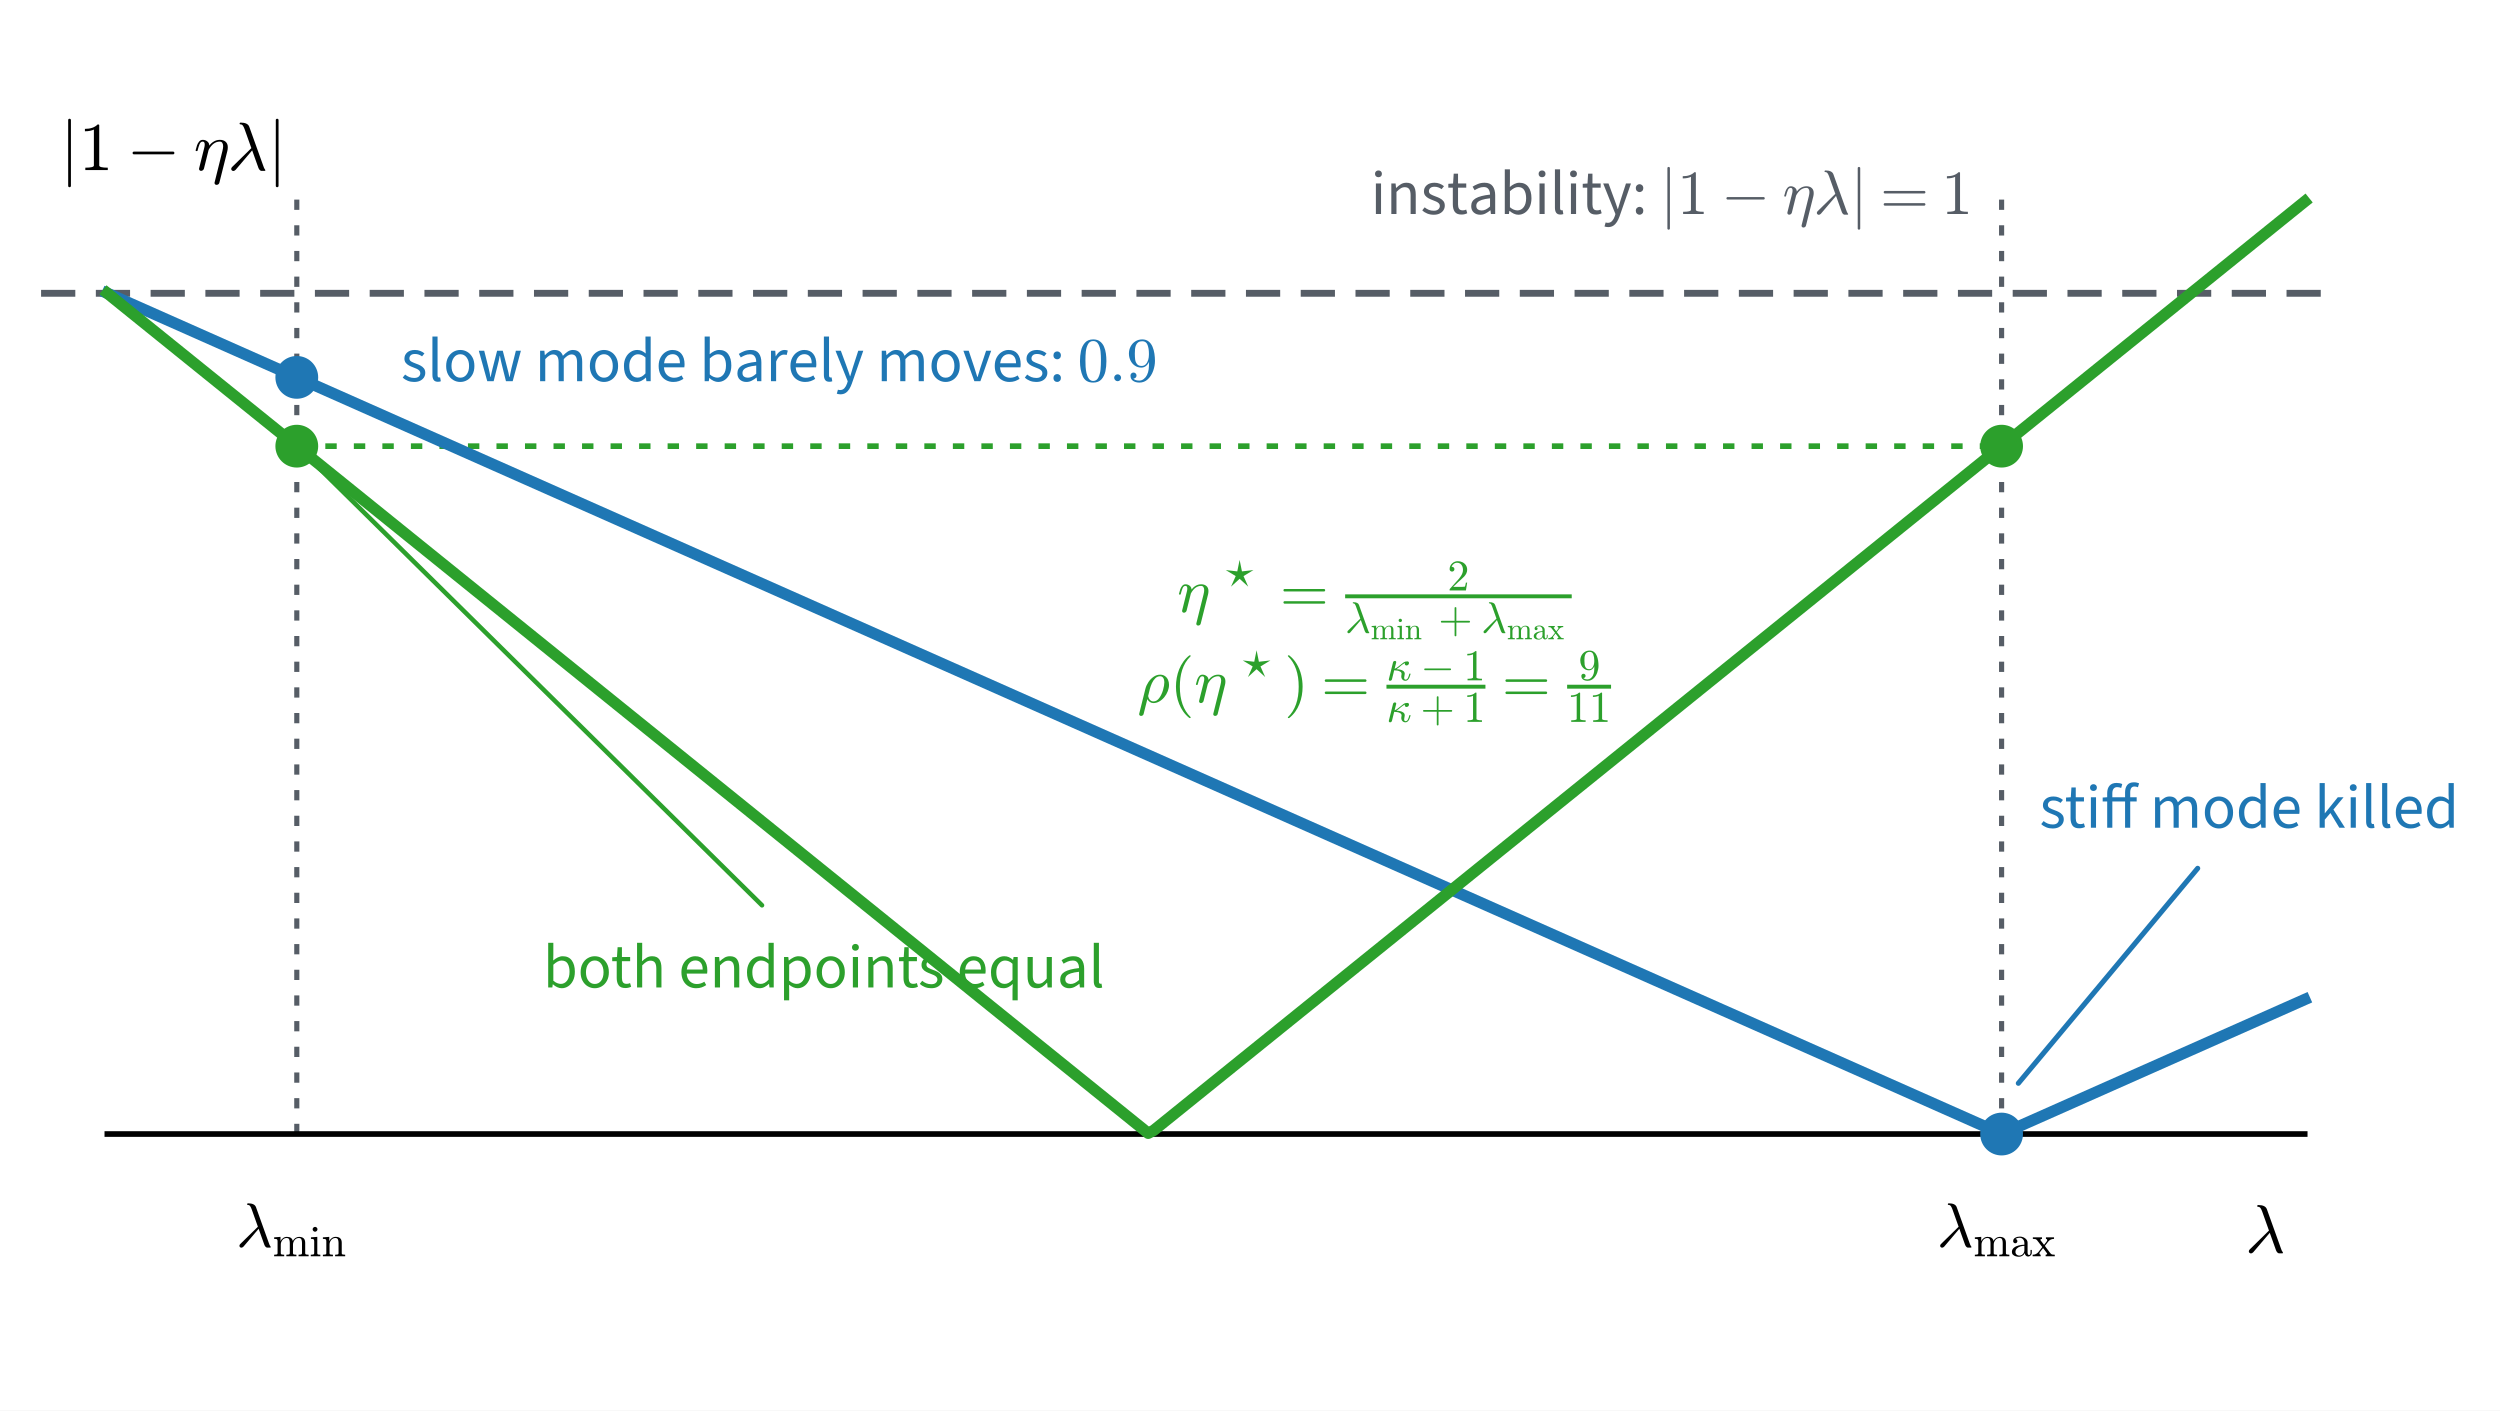
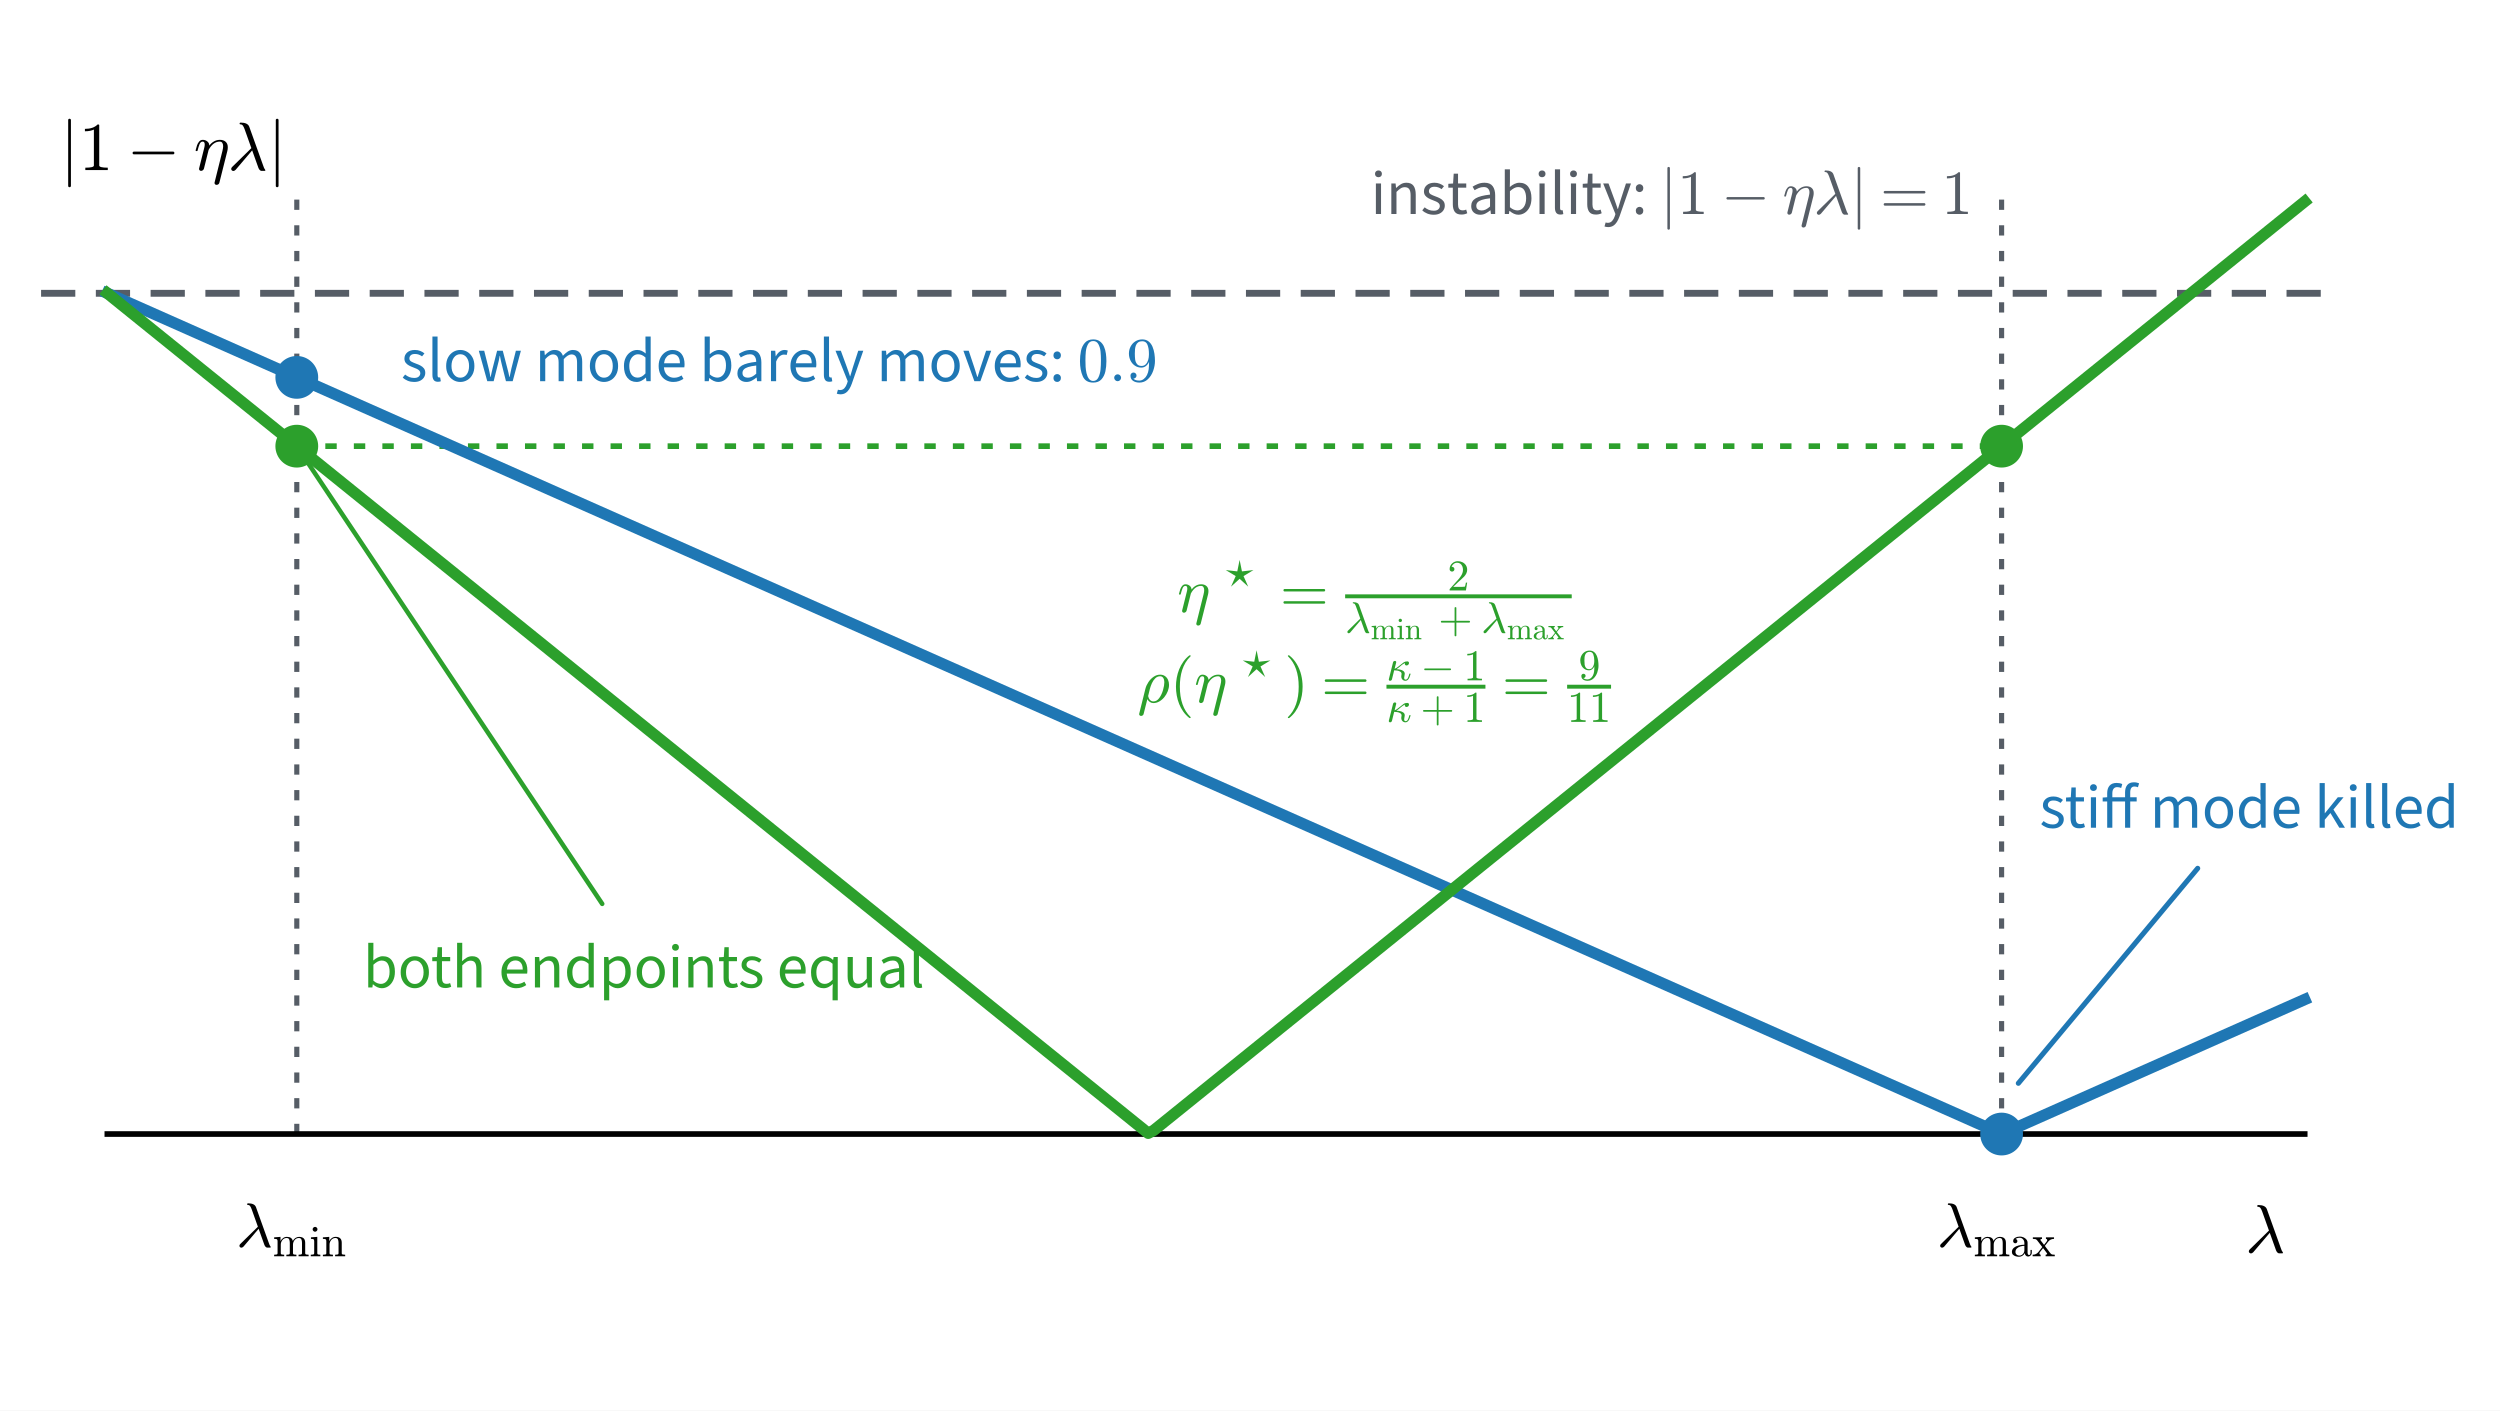
<svg xmlns="http://www.w3.org/2000/svg" xmlns:xlink="http://www.w3.org/1999/xlink" width="438.218pt" height="247.248pt" viewBox="0 0 438.218 247.248" version="1.1">
  <defs>
    <style type="text/css">*{stroke-linejoin: round; stroke-linecap: butt}</style>
  </defs>
  <g id="figure_1">
    <g id="patch_1">
      <path d="M 0 247.248  L 438.218 247.248  L 438.218 0  L 0 0  z " style="fill: #ffffff" />
    </g>
    <g id="axes_1">
      <g id="line2d_1">
        <path d="M 52.024 198.784  L 52.024 33.727  " clip-path="url(#p3b28e980af)" style="fill: none; stroke-dasharray: 1.8,2.7; stroke-dashoffset: 0; stroke: #565d66; stroke-width: 0.9" />
      </g>
      <g id="line2d_2">
        <path d="M 350.854 198.784  L 350.854 33.727  " clip-path="url(#p3b28e980af)" style="fill: none; stroke-dasharray: 1.8,2.7; stroke-dashoffset: 0; stroke: #565d66; stroke-width: 0.9" />
      </g>
      <g id="line2d_3">
        <path d="M 7.2 51.412  L 408.96 51.412  " clip-path="url(#p3b28e980af)" style="fill: none; stroke-dasharray: 6,3.6; stroke-dashoffset: 0; stroke: #565d66; stroke-width: 1.2" />
      </g>
      <g id="line2d_4">
        <path d="M 52.024 78.207  L 350.854 78.207  " clip-path="url(#p3b28e980af)" style="fill: none; stroke-dasharray: 2,3; stroke-dashoffset: 0; stroke: #2ca02c" />
      </g>
      <g id="line2d_5">
        <path d="M 18.821 198.784  L 403.98 198.784  " clip-path="url(#p3b28e980af)" style="fill: none; stroke: #000000; stroke-linecap: square" />
      </g>
      <g id="text_1">
        <g style="fill: #565d66" transform="translate(240.2737 37.50959) scale(0.11 -0.11)">
          <defs>
            <path id="SourceSans3-Regular-24" d="M 525 0  L 525 3110  L 1050 3110  L 1050 0  L 525 0  z M 787 3750  Q 633 3750 534 3843  Q 435 3936 435 4096  Q 435 4250 534 4346  Q 633 4442 787 4442  Q 941 4442 1040 4346  Q 1139 4250 1139 4096  Q 1139 3936 1040 3843  Q 941 3750 787 3750  z " transform="scale(0.015625)" />
            <path id="SourceSans3-Regular-29" d="M 525 0  L 525 3110  L 960 3110  L 1005 2662  L 1024 2662  Q 1248 2886 1497 3036  Q 1747 3187 2067 3187  Q 2560 3187 2787 2876  Q 3014 2566 3014 1971  L 3014 0  L 2490 0  L 2490 1901  Q 2490 2336 2349 2534  Q 2208 2733 1901 2733  Q 1664 2733 1475 2611  Q 1286 2490 1050 2253  L 1050 0  L 525 0  z " transform="scale(0.015625)" />
            <path id="SourceSans3-Regular-2e" d="M 1338 -77  Q 998 -77 697 41  Q 397 160 179 371  L 422 678  Q 627 512 848 422  Q 1069 333 1357 333  Q 1664 333 1817 477  Q 1971 621 1971 819  Q 1971 979 1868 1084  Q 1766 1190 1606 1264  Q 1446 1338 1267 1402  Q 1037 1485 825 1597  Q 614 1709 483 1878  Q 352 2048 352 2304  Q 352 2682 637 2934  Q 922 3187 1427 3187  Q 1715 3187 1964 3088  Q 2214 2989 2394 2835  L 2150 2534  Q 1990 2650 1814 2714  Q 1638 2778 1427 2778  Q 1133 2778 995 2643  Q 858 2509 858 2330  Q 858 2118 1043 2009  Q 1229 1901 1517 1798  Q 1760 1715 1981 1600  Q 2202 1485 2339 1309  Q 2477 1133 2477 851  Q 2477 602 2345 390  Q 2214 179 1961 51  Q 1709 -77 1338 -77  z " transform="scale(0.015625)" />
            <path id="SourceSans3-Regular-2f" d="M 1504 -58  Q 1005 -58 809 227  Q 614 512 614 979  L 614 2682  L 154 2682  L 154 3078  L 640 3110  L 704 4109  L 1146 4109  L 1146 3110  L 1984 3110  L 1984 2682  L 1146 2682  L 1146 966  Q 1146 685 1251 528  Q 1357 371 1626 371  Q 1709 371 1798 387  Q 1888 403 1978 448  L 2086 77  Q 1965 13 1814 -22  Q 1664 -58 1504 -58  z " transform="scale(0.015625)" />
            <path id="SourceSans3-Regular-1c" d="M 1242 -77  Q 851 -77 588 153  Q 326 384 326 806  Q 326 1331 787 1600  Q 1248 1869 2246 1978  Q 2246 2176 2188 2349  Q 2131 2522 1993 2634  Q 1856 2746 1600 2746  Q 1331 2746 1094 2643  Q 858 2541 672 2426  L 467 2784  Q 685 2931 1001 3059  Q 1318 3187 1690 3187  Q 2259 3187 2515 2838  Q 2771 2490 2771 1907  L 2771 0  L 2336 0  L 2291 371  L 2272 371  Q 2042 186 1789 54  Q 1536 -77 1242 -77  z M 1389 358  Q 1613 358 1817 460  Q 2022 563 2246 762  L 2246 1600  Q 1722 1542 1414 1440  Q 1107 1338 976 1190  Q 845 1043 845 838  Q 845 582 1005 470  Q 1165 358 1389 358  z " transform="scale(0.015625)" />
            <path id="SourceSans3-Regular-1d" d="M 1901 -77  Q 1683 -77 1449 28  Q 1216 134 1011 320  L 992 320  L 947 0  L 525 0  L 525 4557  L 1050 4557  L 1050 3315  L 1037 2752  Q 1248 2938 1501 3062  Q 1754 3187 2010 3187  Q 2618 3187 2931 2758  Q 3245 2330 3245 1606  Q 3245 1075 3056 697  Q 2867 320 2563 121  Q 2259 -77 1901 -77  z M 1811 365  Q 2195 365 2448 694  Q 2701 1024 2701 1600  Q 2701 2112 2512 2429  Q 2323 2746 1882 2746  Q 1683 2746 1478 2637  Q 1274 2528 1050 2323  L 1050 691  Q 1254 512 1456 438  Q 1658 365 1811 365  z " transform="scale(0.015625)" />
            <path id="SourceSans3-Regular-27" d="M 1082 -58  Q 787 -58 656 124  Q 525 307 525 640  L 525 4557  L 1050 4557  L 1050 602  Q 1050 480 1094 429  Q 1139 378 1203 378  Q 1229 378 1251 381  Q 1274 384 1312 390  L 1382 -6  Q 1267 -58 1082 -58  z " transform="scale(0.015625)" />
            <path id="SourceSans3-Regular-34" d="M 576 -1338  Q 474 -1338 381 -1318  Q 288 -1299 211 -1274  L 326 -864  Q 442 -902 550 -902  Q 813 -902 985 -713  Q 1158 -525 1254 -237  L 1325 -6  L 77 3110  L 621 3110  L 1254 1389  Q 1325 1190 1405 960  Q 1485 730 1555 512  L 1581 512  Q 1651 723 1715 953  Q 1779 1184 1843 1389  L 2400 3110  L 2912 3110  L 1741 -256  Q 1632 -563 1481 -806  Q 1331 -1050 1110 -1194  Q 890 -1338 576 -1338  z " transform="scale(0.015625)" />
            <path id="SourceSans3-Regular-56d" d="M 800 2233  Q 640 2233 528 2345  Q 416 2457 416 2630  Q 416 2816 528 2928  Q 640 3040 800 3040  Q 954 3040 1066 2928  Q 1178 2816 1178 2630  Q 1178 2457 1066 2345  Q 954 2233 800 2233  z M 800 -77  Q 640 -77 528 35  Q 416 147 416 320  Q 416 506 528 618  Q 640 730 800 730  Q 954 730 1066 618  Q 1178 506 1178 320  Q 1178 147 1066 35  Q 954 -77 800 -77  z " transform="scale(0.015625)" />
            <path id="SourceSans3-Regular-1" transform="scale(0.015625)" />
            <path id="Cmsy10-2f" d="M 763 -1484  L 763 4684  Q 763 4734 800 4767  Q 838 4800 891 4800  Q 938 4800 978 4767  Q 1019 4734 1019 4684  L 1019 -1484  Q 1019 -1534 978 -1567  Q 938 -1600 891 -1600  Q 838 -1600 800 -1567  Q 763 -1534 763 -1484  z " transform="scale(0.015625)" />
            <path id="Cmr10-64" d="M 594 0  L 594 225  Q 1394 225 1394 428  L 1394 3788  Q 1063 3628 556 3628  L 556 3853  Q 1341 3853 1741 4263  L 1831 4263  Q 1853 4263 1873 4245  Q 1894 4228 1894 4206  L 1894 428  Q 1894 225 2694 225  L 2694 0  L 594 0  z " transform="scale(0.015625)" />
            <path id="Cmsy10-11" d="M 653 1472  Q 600 1472 565 1512  Q 531 1553 531 1600  Q 531 1647 565 1687  Q 600 1728 653 1728  L 4325 1728  Q 4375 1728 4408 1687  Q 4441 1647 4441 1600  Q 4441 1553 4408 1512  Q 4375 1472 4325 1472  L 653 1472  z " transform="scale(0.015625)" />
            <path id="Cmmi10-5" d="M 684 -72  Q 606 -72 550 -22  Q 494 28 494 109  Q 494 147 500 166  L 978 2075  Q 1025 2253 1025 2388  Q 1025 2663 838 2663  Q 638 2663 541 2423  Q 444 2184 353 1819  Q 353 1800 334 1789  Q 316 1778 300 1778  L 225 1778  Q 203 1778 187 1801  Q 172 1825 172 1844  Q 241 2122 305 2315  Q 369 2509 505 2668  Q 641 2828 844 2828  Q 1081 2828 1267 2678  Q 1453 2528 1453 2291  Q 1641 2541 1894 2684  Q 2147 2828 2444 2828  Q 2778 2828 2979 2648  Q 3181 2469 3181 2138  Q 3181 1947 3138 1784  L 2394 -1178  Q 2375 -1269 2300 -1325  Q 2225 -1381 2131 -1381  Q 2053 -1381 1997 -1332  Q 1941 -1284 1941 -1203  Q 1941 -1166 1947 -1153  L 2681 1797  Q 2747 2059 2747 2234  Q 2747 2413 2672 2538  Q 2597 2663 2431 2663  Q 1803 2663 1388 1888  L 953 141  Q 931 53 854 -9  Q 778 -72 684 -72  z " transform="scale(0.015625)" />
            <path id="Cmmi10-9" d="M 325 109  Q 325 203 409 288  L 2209 2053  L 1575 3834  Q 1500 4038 1417 4156  Q 1334 4275 1178 4275  Q 1106 4275 1106 4359  Q 1113 4397 1138 4419  Q 1163 4441 1203 4441  Q 1875 4441 2016 4044  L 3316 416  Q 3400 144 3488 50  Q 3519 3 3519 -13  Q 3519 -72 3469 -72  L 3122 -72  Q 2963 -25 2869 206  L 2284 1844  L 738 25  Q 622 -84 531 -84  Q 450 -84 387 -28  Q 325 28 325 109  z " transform="scale(0.015625)" />
            <path id="Cmr10-29" d="M 481 850  Q 428 850 393 890  Q 359 931 359 978  Q 359 1031 393 1068  Q 428 1106 481 1106  L 4500 1106  Q 4547 1106 4581 1068  Q 4616 1031 4616 978  Q 4616 931 4581 890  Q 4547 850 4500 850  L 481 850  z M 481 2094  Q 428 2094 393 2131  Q 359 2169 359 2222  Q 359 2269 393 2309  Q 428 2350 481 2350  L 4500 2350  Q 4547 2350 4581 2309  Q 4616 2269 4616 2222  Q 4616 2169 4581 2131  Q 4547 2094 4500 2094  L 481 2094  z " transform="scale(0.015625)" />
          </defs>
          <use xlink:href="#SourceSans3-Regular-24" />
          <use xlink:href="#SourceSans3-Regular-29" transform="translate(24.59998 0)" />
          <use xlink:href="#SourceSans3-Regular-2e" transform="translate(79.29993 0)" />
          <use xlink:href="#SourceSans3-Regular-2f" transform="translate(121.1999 0)" />
          <use xlink:href="#SourceSans3-Regular-1c" transform="translate(154.9999 0)" />
          <use xlink:href="#SourceSans3-Regular-1d" transform="translate(205.3998 0)" />
          <use xlink:href="#SourceSans3-Regular-24" transform="translate(260.6998 0)" />
          <use xlink:href="#SourceSans3-Regular-27" transform="translate(285.2997 0)" />
          <use xlink:href="#SourceSans3-Regular-24" transform="translate(310.7997 0)" />
          <use xlink:href="#SourceSans3-Regular-2f" transform="translate(335.3997 0)" />
          <use xlink:href="#SourceSans3-Regular-34" transform="translate(369.1996 0)" />
          <use xlink:href="#SourceSans3-Regular-56d" transform="translate(415.8996 0)" />
          <use xlink:href="#SourceSans3-Regular-1" transform="translate(440.7996 0)" />
          <use xlink:href="#Cmsy10-2f" transform="translate(460.7996 0)" />
          <use xlink:href="#Cmr10-64" transform="translate(488.4851 0)" />
          <use xlink:href="#Cmsy10-11" transform="translate(558.4852 0)" />
          <use xlink:href="#Cmmi10-5" transform="translate(656.1708 0)" />
          <use xlink:href="#Cmmi10-9" transform="translate(705.7801 0)" />
          <use xlink:href="#Cmsy10-2f" transform="translate(764.0809 0)" />
          <use xlink:href="#Cmr10-29" transform="translate(811.7665 0)" />
          <use xlink:href="#Cmr10-64" transform="translate(909.4521 0)" />
        </g>
      </g>
      <g id="line2d_6">
        <path d="M 18.821 51.412  L 350.888 198.769  L 403.98 175.204  L 403.98 175.204  " clip-path="url(#p3b28e980af)" style="fill: none; stroke: #1f77b4; stroke-width: 2; stroke-linecap: square" />
      </g>
      <g id="line2d_7">
        <path d="M 18.821 51.412  L 201.265 198.643  L 202.23 198.146  L 403.98 35.335  L 403.98 35.335  " clip-path="url(#p3b28e980af)" style="fill: none; stroke: #2ca02c; stroke-width: 2; stroke-linecap: square" />
      </g>
      <g id="text_2">
        <g transform="translate(41.40946 218.6261) scale(0.11 -0.11)">
          <defs>
            <path id="Cmr10-38" d="M 191 0  L 191 225  Q 409 225 550 259  Q 691 294 691 428  L 691 2175  Q 691 2347 639 2423  Q 588 2500 491 2517  Q 394 2534 191 2534  L 191 2759  L 1119 2828  L 1119 2203  Q 1247 2478 1498 2653  Q 1750 2828 2047 2828  Q 2784 2828 2913 2228  Q 3041 2497 3287 2662  Q 3534 2828 3828 2828  Q 4119 2828 4317 2734  Q 4516 2641 4616 2448  Q 4716 2256 4716 1966  L 4716 428  Q 4716 294 4858 259  Q 5000 225 5216 225  L 5216 0  L 3750 0  L 3750 225  Q 3969 225 4109 259  Q 4250 294 4250 428  L 4250 1947  Q 4250 2269 4159 2466  Q 4069 2663 3788 2663  Q 3419 2663 3178 2366  Q 2938 2069 2938 1691  L 2938 428  Q 2938 294 3078 259  Q 3219 225 3438 225  L 3438 0  L 1972 0  L 1972 225  Q 2191 225 2331 259  Q 2472 294 2472 428  L 2472 1947  Q 2472 2259 2381 2461  Q 2291 2663 2009 2663  Q 1638 2663 1398 2366  Q 1159 2069 1159 1691  L 1159 428  Q 1159 294 1300 259  Q 1441 225 1656 225  L 1656 0  L 191 0  z " transform="scale(0.015625)" />
            <path id="Cmr10-24" d="M 197 0  L 197 225  Q 416 225 556 259  Q 697 294 697 428  L 697 2175  Q 697 2422 601 2478  Q 506 2534 225 2534  L 225 2759  L 1147 2828  L 1147 428  Q 1147 294 1269 259  Q 1391 225 1594 225  L 1594 0  L 197 0  z M 469 3928  Q 469 4069 575 4175  Q 681 4281 819 4281  Q 909 4281 993 4234  Q 1078 4188 1125 4103  Q 1172 4019 1172 3928  Q 1172 3791 1065 3684  Q 959 3578 819 3578  Q 681 3578 575 3684  Q 469 3791 469 3928  z " transform="scale(0.015625)" />
            <path id="Cmr10-74" d="M 191 0  L 191 225  Q 409 225 550 259  Q 691 294 691 428  L 691 2175  Q 691 2347 639 2423  Q 588 2500 491 2517  Q 394 2534 191 2534  L 191 2759  L 1119 2828  L 1119 2203  Q 1247 2478 1498 2653  Q 1750 2828 2047 2828  Q 2491 2828 2714 2615  Q 2938 2403 2938 1966  L 2938 428  Q 2938 294 3078 259  Q 3219 225 3438 225  L 3438 0  L 1972 0  L 1972 225  Q 2191 225 2331 259  Q 2472 294 2472 428  L 2472 1947  Q 2472 2259 2381 2461  Q 2291 2663 2009 2663  Q 1638 2663 1398 2366  Q 1159 2069 1159 1691  L 1159 428  Q 1159 294 1300 259  Q 1441 225 1656 225  L 1656 0  L 191 0  z " transform="scale(0.015625)" />
          </defs>
          <use xlink:href="#Cmmi10-9" transform="translate(0 0.609375)" />
          <use xlink:href="#Cmr10-38" transform="translate(58.30078 -14.39059) scale(0.7)" />
          <use xlink:href="#Cmr10-24" transform="translate(116.6113 -14.39059) scale(0.7)" />
          <use xlink:href="#Cmr10-74" transform="translate(135.9912 -14.39059) scale(0.7)" />
        </g>
      </g>
      <g id="text_3">
        <g transform="translate(339.5242 218.6261) scale(0.11 -0.11)">
          <defs>
            <path id="Cmr10-73" d="M 256 628  Q 256 1009 556 1248  Q 856 1488 1276 1586  Q 1697 1684 2075 1684  L 2075 1947  Q 2075 2131 1994 2304  Q 1913 2478 1759 2589  Q 1606 2700 1422 2700  Q 997 2700 775 2509  Q 897 2509 976 2417  Q 1056 2325 1056 2203  Q 1056 2075 965 1984  Q 875 1894 750 1894  Q 622 1894 531 1984  Q 441 2075 441 2203  Q 441 2541 747 2705  Q 1053 2869 1422 2869  Q 1681 2869 1943 2758  Q 2206 2647 2373 2440  Q 2541 2234 2541 1959  L 2541 519  Q 2541 394 2594 289  Q 2647 184 2759 184  Q 2866 184 2917 290  Q 2969 397 2969 519  L 2969 928  L 3156 928  L 3156 519  Q 3156 375 3081 245  Q 3006 116 2879 39  Q 2753 -38 2606 -38  Q 2419 -38 2283 107  Q 2147 253 2131 453  Q 2013 213 1781 70  Q 1550 -72 1288 -72  Q 1044 -72 808 0  Q 572 72 414 226  Q 256 381 256 628  z M 775 628  Q 775 403 940 250  Q 1106 97 1331 97  Q 1538 97 1706 200  Q 1875 303 1975 481  Q 2075 659 2075 856  L 2075 1522  Q 1784 1522 1479 1426  Q 1175 1331 975 1128  Q 775 925 775 628  z " transform="scale(0.015625)" />
            <path id="Cmr10-2d" d="M 78 0  L 78 225  Q 322 225 537 320  Q 753 416 903 603  L 1484 1344  L 728 2328  Q 616 2469 483 2501  Q 350 2534 109 2534  L 109 2759  L 1441 2759  L 1441 2534  Q 1356 2534 1282 2496  Q 1209 2459 1209 2388  Q 1209 2363 1228 2328  L 1741 1663  L 2125 2156  Q 2203 2250 2203 2344  Q 2203 2422 2151 2478  Q 2100 2534 2016 2534  L 2016 2759  L 3194 2759  L 3194 2534  Q 2947 2534 2730 2439  Q 2513 2344 2363 2156  L 1856 1509  L 2675 428  Q 2797 288 2928 256  Q 3059 225 3303 225  L 3303 0  L 1972 0  L 1972 225  Q 2050 225 2122 262  Q 2194 300 2194 372  Q 2194 400 2175 428  L 1600 1191  L 1141 603  Q 1069 522 1069 416  Q 1069 338 1122 281  Q 1175 225 1247 225  L 1247 0  L 78 0  z " transform="scale(0.015625)" />
          </defs>
          <use xlink:href="#Cmmi10-9" transform="translate(0 0.609375)" />
          <use xlink:href="#Cmr10-38" transform="translate(58.30078 -14.39059) scale(0.7)" />
          <use xlink:href="#Cmr10-73" transform="translate(116.6113 -14.39059) scale(0.7)" />
          <use xlink:href="#Cmr10-2d" transform="translate(151.6113 -14.39059) scale(0.7)" />
        </g>
      </g>
      <g id="text_4">
        <g style="fill: #2ca02c" transform="translate(206.3583 107.3792) scale(0.11 -0.11)">
          <defs>
            <path id="STIXGeneral-Regular-4d9" d="M 4256 2336  L 2810 1459  L 3494 -83  L 2240 1062  L 986 -83  L 1670 1459  L 224 2336  L 1901 2144  L 2240 3821  L 2579 2144  L 4256 2336  z " transform="scale(0.015625)" />
            <path id="Cmr10-31" d="M 319 0  L 319 172  Q 319 188 331 206  L 1325 1306  Q 1550 1550 1690 1715  Q 1831 1881 1968 2097  Q 2106 2313 2186 2536  Q 2266 2759 2266 3009  Q 2266 3272 2169 3511  Q 2072 3750 1880 3894  Q 1688 4038 1416 4038  Q 1138 4038 916 3870  Q 694 3703 603 3438  Q 628 3444 672 3444  Q 816 3444 917 3347  Q 1019 3250 1019 3097  Q 1019 2950 917 2848  Q 816 2747 672 2747  Q 522 2747 420 2851  Q 319 2956 319 3097  Q 319 3338 409 3548  Q 500 3759 670 3923  Q 841 4088 1055 4175  Q 1269 4263 1509 4263  Q 1875 4263 2190 4108  Q 2506 3953 2690 3670  Q 2875 3388 2875 3009  Q 2875 2731 2753 2481  Q 2631 2231 2440 2026  Q 2250 1822 1953 1562  Q 1656 1303 1563 1216  L 838 519  L 1453 519  Q 1906 519 2211 526  Q 2516 534 2534 550  Q 2609 631 2688 1141  L 2875 1141  L 2694 0  L 319 0  z " transform="scale(0.015625)" />
            <path id="Cmr10-4c" d="M 481 1472  Q 428 1472 393 1512  Q 359 1553 359 1600  Q 359 1647 393 1687  Q 428 1728 481 1728  L 2363 1728  L 2363 3616  Q 2363 3666 2400 3698  Q 2438 3731 2491 3731  Q 2538 3731 2578 3698  Q 2619 3666 2619 3616  L 2619 1728  L 4500 1728  Q 4547 1728 4581 1687  Q 4616 1647 4616 1600  Q 4616 1553 4581 1512  Q 4547 1472 4500 1472  L 2619 1472  L 2619 -416  Q 2619 -466 2578 -498  Q 2538 -531 2491 -531  Q 2438 -531 2400 -498  Q 2363 -466 2363 -416  L 2363 1472  L 481 1472  z " transform="scale(0.015625)" />
          </defs>
          <use xlink:href="#Cmmi10-5" transform="translate(0 0.918578)" />
          <use xlink:href="#STIXGeneral-Regular-4d9" transform="translate(74.8696 42.20781) scale(0.7)" />
          <use xlink:href="#Cmr10-29" transform="translate(163.5901 0.918578)" />
          <use xlink:href="#Cmr10-31" transform="translate(430.5257 35.29358) scale(0.7)" />
          <use xlink:href="#Cmmi10-9" transform="translate(267.5257 -32.02986) scale(0.7)" />
          <use xlink:href="#Cmr10-38" transform="translate(308.3362 -42.52983) scale(0.49)" />
          <use xlink:href="#Cmr10-24" transform="translate(349.1536 -42.52983) scale(0.49)" />
          <use xlink:href="#Cmr10-74" transform="translate(362.7195 -42.52983) scale(0.49)" />
          <use xlink:href="#Cmr10-4c" transform="translate(416.0943 -32.02986) scale(0.7)" />
          <use xlink:href="#Cmmi10-9" transform="translate(484.4742 -32.02986) scale(0.7)" />
          <use xlink:href="#Cmr10-38" transform="translate(525.2848 -42.52983) scale(0.49)" />
          <use xlink:href="#Cmr10-73" transform="translate(566.1022 -42.52983) scale(0.49)" />
          <use xlink:href="#Cmr10-2d" transform="translate(590.6022 -42.52983) scale(0.49)" />
          <path d="M 267.526 22.794  L 267.526 29.044  L 628.589 29.044  L 628.589 22.794  L 267.526 22.794  z " />
        </g>
        <g style="fill: #2ca02c" transform="translate(199.3733 123.2192) scale(0.11 -0.11)">
          <defs>
            <path id="Cmmi10-27" d="M 178 -1203  Q 178 -1166 184 -1153  L 819 1403  Q 909 1747 1129 2076  Q 1350 2406 1662 2617  Q 1975 2828 2322 2828  Q 2600 2828 2808 2683  Q 3016 2538 3120 2302  Q 3225 2066 3225 1784  Q 3225 1475 3098 1144  Q 2972 813 2748 538  Q 2525 263 2234 95  Q 1944 -72 1625 -72  Q 1438 -72 1272 39  Q 1106 150 1013 331  L 634 -1178  Q 616 -1269 541 -1325  Q 466 -1381 372 -1381  Q 294 -1381 236 -1332  Q 178 -1284 178 -1203  z M 1638 97  Q 1978 97 2229 445  Q 2481 794 2614 1264  Q 2747 1734 2747 2059  Q 2747 2303 2640 2483  Q 2534 2663 2309 2663  Q 2031 2663 1818 2452  Q 1606 2241 1478 1956  Q 1350 1672 1269 1363  L 1094 647  Q 1134 416 1276 256  Q 1419 97 1638 97  z " transform="scale(0.015625)" />
            <path id="Cmr10-77" d="M 1984 -1588  Q 1628 -1306 1370 -942  Q 1113 -578 948 -165  Q 784 247 703 697  Q 622 1147 622 1600  Q 622 2059 703 2509  Q 784 2959 951 3375  Q 1119 3791 1378 4153  Q 1638 4516 1984 4788  Q 1984 4800 2016 4800  L 2075 4800  Q 2094 4800 2109 4783  Q 2125 4766 2125 4744  Q 2125 4716 2113 4703  Q 1800 4397 1592 4047  Q 1384 3697 1257 3301  Q 1131 2906 1075 2482  Q 1019 2059 1019 1600  Q 1019 -434 2106 -1491  Q 2125 -1509 2125 -1544  Q 2125 -1559 2108 -1579  Q 2091 -1600 2075 -1600  L 2016 -1600  Q 1984 -1600 1984 -1588  z " transform="scale(0.015625)" />
            <path id="Cmr10-44" d="M 416 -1600  Q 359 -1600 359 -1544  Q 359 -1516 372 -1503  Q 1466 -434 1466 1600  Q 1466 3634 384 4691  Q 359 4706 359 4744  Q 359 4766 376 4783  Q 394 4800 416 4800  L 475 4800  Q 494 4800 506 4788  Q 966 4425 1272 3906  Q 1578 3388 1720 2800  Q 1863 2213 1863 1600  Q 1863 1147 1786 708  Q 1709 269 1542 -157  Q 1375 -584 1119 -945  Q 863 -1306 506 -1588  Q 494 -1600 475 -1600  L 416 -1600  z " transform="scale(0.015625)" />
            <path id="Cmmi10-1e" d="M 341 109  Q 341 147 347 166  L 959 2625  Q 984 2716 1059 2772  Q 1134 2828 1228 2828  Q 1309 2828 1365 2779  Q 1422 2731 1422 2650  Q 1422 2631 1420 2620  Q 1419 2609 1416 2597  L 1184 1672  Q 1441 1756 1866 2111  Q 2291 2466 2508 2612  Q 2725 2759 3041 2759  Q 3144 2759 3214 2695  Q 3284 2631 3284 2522  Q 3284 2372 3176 2267  Q 3069 2163 2919 2163  Q 2816 2163 2745 2230  Q 2675 2297 2675 2400  Q 2675 2472 2700 2522  Q 2547 2459 2386 2346  Q 2225 2234 2094 2120  Q 1963 2006 1778 1853  Q 1594 1700 1447 1619  Q 1709 1619 1984 1562  Q 2259 1506 2461 1356  Q 2663 1206 2663 947  Q 2663 844 2638 769  Q 2578 513 2578 384  Q 2578 97 2778 97  Q 3006 97 3128 350  Q 3250 603 3328 941  Q 3341 978 3378 978  L 3456 978  Q 3481 978 3497 961  Q 3513 944 3513 922  Q 3513 916 3506 903  Q 3272 -72 2766 -72  Q 2584 -72 2445 12  Q 2306 97 2231 242  Q 2156 388 2156 569  Q 2156 684 2181 781  Q 2203 869 2203 928  Q 2203 1134 2020 1253  Q 1838 1372 1589 1415  Q 1341 1459 1125 1459  L 800 141  Q 778 53 701 -9  Q 625 -72 531 -72  Q 453 -72 397 -22  Q 341 28 341 109  z " transform="scale(0.015625)" />
            <path id="Cmr10-16" d="M 722 269  Q 897 63 1331 63  Q 1575 63 1786 228  Q 1997 394 2113 634  Q 2247 906 2284 1214  Q 2322 1522 2322 1978  Q 2213 1719 2008 1553  Q 1803 1388 1538 1388  Q 1166 1388 873 1589  Q 581 1791 425 2120  Q 269 2450 269 2822  Q 269 3206 444 3539  Q 619 3872 928 4067  Q 1238 4263 1631 4263  Q 2019 4263 2280 4052  Q 2541 3841 2678 3508  Q 2816 3175 2870 2803  Q 2925 2431 2925 2069  Q 2925 1575 2744 1061  Q 2563 547 2202 203  Q 1841 -141 1331 -141  Q 953 -141 690 37  Q 428 216 428 575  Q 428 706 517 795  Q 606 884 738 884  Q 866 884 955 795  Q 1044 706 1044 575  Q 1044 450 953 359  Q 863 269 738 269  L 722 269  z M 1563 1556  Q 1825 1556 1992 1732  Q 2159 1909 2234 2171  Q 2309 2434 2309 2694  L 2309 2816  L 2309 2841  Q 2309 3322 2168 3700  Q 2028 4078 1631 4078  Q 1378 4078 1220 3967  Q 1063 3856 988 3672  Q 913 3488 892 3278  Q 872 3069 872 2822  Q 872 2459 906 2203  Q 941 1947 1094 1751  Q 1247 1556 1563 1556  z " transform="scale(0.015625)" />
          </defs>
          <use xlink:href="#Cmmi10-27" transform="translate(0 0.918578)" />
          <use xlink:href="#Cmr10-77" transform="translate(51.70898 0.918578)" />
          <use xlink:href="#Cmmi10-5" transform="translate(90.52734 0.918578)" />
          <use xlink:href="#STIXGeneral-Regular-4d9" transform="translate(165.3969 42.20781) scale(0.7)" />
          <use xlink:href="#Cmr10-44" transform="translate(234.1174 0.918578)" />
          <use xlink:href="#Cmr10-29" transform="translate(292.9358 0.918578)" />
          <use xlink:href="#Cmmi10-1e" transform="translate(396.8714 36.08108) scale(0.7)" />
          <use xlink:href="#Cmsy10-11" transform="translate(451.2034 36.08108) scale(0.7)" />
          <use xlink:href="#Cmr10-64" transform="translate(519.5834 36.08108) scale(0.7)" />
          <use xlink:href="#Cmmi10-1e" transform="translate(396.8714 -30.08298) scale(0.7)" />
          <use xlink:href="#Cmr10-4c" transform="translate(451.2034 -30.08298) scale(0.7)" />
          <use xlink:href="#Cmr10-64" transform="translate(519.5834 -30.08298) scale(0.7)" />
          <use xlink:href="#Cmr10-29" transform="translate(580.8334 0.918578)" />
          <use xlink:href="#Cmr10-16" transform="translate(702.769 36.83577) scale(0.7)" />
          <use xlink:href="#Cmr10-64" transform="translate(684.769 -30.08298) scale(0.7)" />
          <use xlink:href="#Cmr10-64" transform="translate(719.769 -30.08298) scale(0.7)" />
          <path d="M 396.871 22.794  L 396.871 29.044  L 554.583 29.044  L 554.583 22.794  L 396.871 22.794  z " />
          <path d="M 684.769 22.794  L 684.769 29.044  L 754.769 29.044  L 754.769 22.794  L 684.769 22.794  z " />
        </g>
      </g>
      <g id="patch_2">
-         <path d="M 133.569 158.687  Q 93.51 119.151 53.45 79.614  " style="fill: none; stroke: #2ca02c; stroke-width: 0.8; stroke-linecap: round" />
+         <path d="M 105.557 158.432  Q 79.345 119.151 53.134 79.869  " style="fill: none; stroke: #2ca02c; stroke-width: 0.8; stroke-linecap: round" />
      </g>
      <g id="text_5">
-         <g style="fill: #2ca02c" transform="translate(95.18876 173.092) scale(0.11 -0.11)">
+         <g style="fill: #2ca02c" transform="translate(63.64562 173.092) scale(0.11 -0.11)">
          <defs>
            <path id="SourceSans3-Regular-2a" d="M 1734 -77  Q 1357 -77 1027 115  Q 698 307 496 672  Q 294 1037 294 1549  Q 294 2074 496 2438  Q 698 2803 1027 2995  Q 1357 3187 1734 3187  Q 2118 3187 2444 2995  Q 2771 2803 2972 2438  Q 3174 2074 3174 1549  Q 3174 1037 2972 672  Q 2771 307 2444 115  Q 2118 -77 1734 -77  z M 1734 358  Q 2138 358 2384 688  Q 2630 1018 2630 1549  Q 2630 2086 2384 2419  Q 2138 2752 1734 2752  Q 1338 2752 1088 2419  Q 838 2086 838 1549  Q 838 1018 1088 688  Q 1338 358 1734 358  z " transform="scale(0.015625)" />
            <path id="SourceSans3-Regular-23" d="M 525 0  L 525 4557  L 1050 4557  L 1050 3315  L 1030 2675  Q 1254 2886 1500 3036  Q 1747 3187 2067 3187  Q 2560 3187 2787 2876  Q 3014 2566 3014 1971  L 3014 0  L 2490 0  L 2490 1901  Q 2490 2336 2349 2534  Q 2208 2733 1901 2733  Q 1664 2733 1475 2611  Q 1286 2490 1050 2253  L 1050 0  L 525 0  z " transform="scale(0.015625)" />
            <path id="SourceSans3-Regular-20" d="M 1702 2758  Q 1510 2758 1328 2665  Q 1146 2573 1014 2368  Q 883 2163 838 1830  L 2458 1830  Q 2458 2285 2259 2521  Q 2061 2758 1702 2758  z M 1786 -77  Q 1370 -77 1027 115  Q 685 307 486 675  Q 288 1043 288 1555  Q 288 2061 489 2425  Q 691 2790 1014 2988  Q 1338 3187 1696 3187  Q 2298 3187 2614 2790  Q 2931 2394 2931 1728  Q 2931 1645 2924 1568  Q 2918 1491 2906 1414  L 826 1414  Q 864 890 1161 621  Q 1459 352 1850 352  Q 2074 352 2269 416  Q 2464 480 2624 589  L 2816 243  Q 2611 102 2358 12  Q 2106 -77 1786 -77  z " transform="scale(0.015625)" />
            <path id="SourceSans3-Regular-1f" d="M 1587 -77  Q 1005 -77 653 348  Q 301 774 301 1549  Q 301 2054 489 2422  Q 678 2790 988 2988  Q 1299 3187 1651 3187  Q 1920 3187 2118 3091  Q 2317 2995 2522 2829  L 2496 3360  L 2496 4557  L 3027 4557  L 3027 0  L 2592 0  L 2547 365  L 2528 365  Q 2349 186 2105 54  Q 1862 -77 1587 -77  z M 1702 365  Q 2112 365 2496 794  L 2496 2419  Q 2298 2598 2115 2672  Q 1933 2746 1741 2746  Q 1491 2746 1289 2595  Q 1088 2445 966 2179  Q 845 1914 845 1555  Q 845 998 1069 681  Q 1293 365 1702 365  z " transform="scale(0.015625)" />
            <path id="SourceSans3-Regular-2b" d="M 525 -1312  L 525 3110  L 960 3110  L 1005 2752  L 1024 2752  Q 1235 2931 1488 3059  Q 1741 3187 2016 3187  Q 2618 3187 2931 2755  Q 3245 2323 3245 1600  Q 3245 1075 3056 697  Q 2867 320 2563 121  Q 2259 -77 1901 -77  Q 1683 -77 1468 19  Q 1254 115 1037 282  L 1050 -262  L 1050 -1312  L 525 -1312  z M 1811 365  Q 2195 365 2448 694  Q 2701 1024 2701 1600  Q 2701 2112 2512 2429  Q 2323 2746 1882 2746  Q 1683 2746 1481 2637  Q 1280 2528 1050 2323  L 1050 691  Q 1261 512 1459 438  Q 1658 365 1811 365  z " transform="scale(0.015625)" />
            <path id="SourceSans3-Regular-2c" d="M 2496 -1312  L 2496 -205  L 2522 358  Q 2336 179 2096 51  Q 1856 -77 1587 -77  Q 1005 -77 653 348  Q 301 774 301 1549  Q 301 2054 489 2422  Q 678 2790 988 2988  Q 1299 3187 1651 3187  Q 1920 3187 2125 3094  Q 2330 3002 2541 2816  L 2554 2816  L 2605 3110  L 3027 3110  L 3027 -1312  L 2496 -1312  z M 1702 365  Q 2112 365 2496 794  L 2496 2419  Q 2298 2598 2115 2672  Q 1933 2746 1741 2746  Q 1491 2746 1289 2595  Q 1088 2445 966 2179  Q 845 1914 845 1555  Q 845 998 1069 681  Q 1293 365 1702 365  z " transform="scale(0.015625)" />
            <path id="SourceSans3-Regular-30" d="M 1434 -77  Q 941 -77 710 233  Q 480 544 480 1139  L 480 3110  L 1011 3110  L 1011 1210  Q 1011 774 1148 576  Q 1286 378 1594 378  Q 1837 378 2025 502  Q 2214 627 2432 902  L 2432 3110  L 2957 3110  L 2957 0  L 2522 0  L 2477 486  L 2458 486  Q 2240 230 1997 76  Q 1754 -77 1434 -77  z " transform="scale(0.015625)" />
          </defs>
          <use xlink:href="#SourceSans3-Regular-1d" />
          <use xlink:href="#SourceSans3-Regular-2a" transform="translate(55.29688 0)" />
          <use xlink:href="#SourceSans3-Regular-2f" transform="translate(107.7969 0)" />
          <use xlink:href="#SourceSans3-Regular-23" transform="translate(141.5938 0)" />
          <use xlink:href="#SourceSans3-Regular-1" transform="translate(196 0)" />
          <use xlink:href="#SourceSans3-Regular-20" transform="translate(216 0)" />
          <use xlink:href="#SourceSans3-Regular-29" transform="translate(265.5938 0)" />
          <use xlink:href="#SourceSans3-Regular-1f" transform="translate(320.2969 0)" />
          <use xlink:href="#SourceSans3-Regular-2b" transform="translate(375.7969 0)" />
          <use xlink:href="#SourceSans3-Regular-2a" transform="translate(431.2969 0)" />
          <use xlink:href="#SourceSans3-Regular-24" transform="translate(485.5 0)" />
          <use xlink:href="#SourceSans3-Regular-29" transform="translate(510.0938 0)" />
          <use xlink:href="#SourceSans3-Regular-2f" transform="translate(564.7969 0)" />
          <use xlink:href="#SourceSans3-Regular-2e" transform="translate(597.5938 0)" />
          <use xlink:href="#SourceSans3-Regular-1" transform="translate(639.5 0)" />
          <use xlink:href="#SourceSans3-Regular-20" transform="translate(659.5 0)" />
          <use xlink:href="#SourceSans3-Regular-2c" transform="translate(709.0938 0)" />
          <use xlink:href="#SourceSans3-Regular-30" transform="translate(764.5938 0)" />
          <use xlink:href="#SourceSans3-Regular-1c" transform="translate(819 0)" />
          <use xlink:href="#SourceSans3-Regular-27" transform="translate(869.4062 0)" />
        </g>
      </g>
      <g id="patch_3">
        <path d="M 385.224 152.211  Q 369.509 171.046 353.794 189.881  " style="fill: none; stroke: #1f77b4; stroke-width: 0.9; stroke-linecap: round" />
      </g>
      <g id="text_6">
        <g style="fill: #1f77b4" transform="translate(357.4949 145.0913) scale(0.11 -0.11)">
          <defs>
            <path id="SourceSans3-Regular-2af" d="M 2438 0  L 2438 2682  L 1139 2682  L 1139 0  L 614 0  L 614 2682  L 154 2682  L 154 3078  L 614 3110  L 614 3520  Q 614 4006 854 4288  Q 1094 4570 1581 4570  Q 1901 4570 2150 4454  L 2042 4058  Q 1850 4141 1626 4141  Q 1395 4141 1267 3977  Q 1139 3814 1139 3507  L 1139 3110  L 2438 3110  L 2438 3603  Q 2438 4077 2659 4355  Q 2880 4634 3347 4634  Q 3494 4634 3628 4605  Q 3763 4576 3866 4531  L 3750 4128  Q 3578 4205 3398 4205  Q 2963 4205 2963 3603  L 2963 3110  L 3622 3110  L 3622 2682  L 2963 2682  L 2963 0  L 2438 0  z " transform="scale(0.015625)" />
            <path id="SourceSans3-Regular-28" d="M 525 0  L 525 3110  L 960 3110  L 1005 2662  L 1024 2662  Q 1229 2886 1472 3036  Q 1715 3187 1990 3187  Q 2349 3187 2550 3030  Q 2752 2874 2848 2592  Q 3091 2854 3340 3020  Q 3590 3187 3872 3187  Q 4352 3187 4585 2876  Q 4819 2566 4819 1971  L 4819 0  L 4294 0  L 4294 1901  Q 4294 2336 4153 2534  Q 4013 2733 3718 2733  Q 3373 2733 2938 2253  L 2938 0  L 2413 0  L 2413 1901  Q 2413 2336 2272 2534  Q 2131 2733 1830 2733  Q 1485 2733 1050 2253  L 1050 0  L 525 0  z " transform="scale(0.015625)" />
            <path id="SourceSans3-Regular-26" d="M 525 0  L 525 4557  L 1050 4557  L 1050 1478  L 1062 1478  L 2381 3110  L 2970 3110  L 1933 1856  L 3110 0  L 2534 0  L 1626 1498  L 1050 819  L 1050 0  L 525 0  z " transform="scale(0.015625)" />
          </defs>
          <use xlink:href="#SourceSans3-Regular-2e" />
          <use xlink:href="#SourceSans3-Regular-2f" transform="translate(39.90625 0)" />
          <use xlink:href="#SourceSans3-Regular-24" transform="translate(73.70312 0)" />
          <use xlink:href="#SourceSans3-Regular-2af" transform="translate(98.29688 0)" />
          <use xlink:href="#SourceSans3-Regular-1" transform="translate(156 0)" />
          <use xlink:href="#SourceSans3-Regular-28" transform="translate(176 0)" />
          <use xlink:href="#SourceSans3-Regular-2a" transform="translate(258.9062 0)" />
          <use xlink:href="#SourceSans3-Regular-1f" transform="translate(313.1094 0)" />
          <use xlink:href="#SourceSans3-Regular-20" transform="translate(368.6094 0)" />
          <use xlink:href="#SourceSans3-Regular-1" transform="translate(418.2031 0)" />
          <use xlink:href="#SourceSans3-Regular-26" transform="translate(438.2031 0)" />
          <use xlink:href="#SourceSans3-Regular-24" transform="translate(487.7031 0)" />
          <use xlink:href="#SourceSans3-Regular-27" transform="translate(512.2969 0)" />
          <use xlink:href="#SourceSans3-Regular-27" transform="translate(537.7969 0)" />
          <use xlink:href="#SourceSans3-Regular-20" transform="translate(563.2969 0)" />
          <use xlink:href="#SourceSans3-Regular-1f" transform="translate(612.8906 0)" />
        </g>
      </g>
      <g id="text_7">
        <g style="fill: #1f77b4" transform="translate(70.28628 66.90842) scale(0.11 -0.11)">
          <defs>
            <path id="SourceSans3-Regular-32" d="M 1018 0  L 154 3110  L 704 3110  L 1158 1312  Q 1210 1101 1254 889  Q 1299 678 1338 429  L 1363 429  Q 1414 678 1462 889  Q 1510 1101 1562 1312  L 2022 3110  L 2598 3110  L 3066 1312  Q 3123 1101 3174 889  Q 3226 678 3270 429  L 3296 429  Q 3347 678 3392 889  Q 3437 1101 3482 1312  L 3936 3110  L 4448 3110  L 3610 0  L 2925 0  L 2509 1664  Q 2451 1882 2406 2096  Q 2362 2310 2310 2586  L 2285 2586  Q 2240 2310 2192 2092  Q 2144 1875 2086 1664  L 1670 0  L 1018 0  z " transform="scale(0.015625)" />
            <path id="SourceSans3-Regular-2d" d="M 525 0  L 525 3110  L 960 3110  L 1005 2547  L 1024 2547  Q 1178 2842 1408 3014  Q 1638 3187 1907 3187  Q 2093 3187 2240 3123  L 2125 2675  Q 2054 2694 1993 2704  Q 1933 2714 1837 2714  Q 1638 2714 1424 2554  Q 1210 2394 1050 1997  L 1050 0  L 525 0  z " transform="scale(0.015625)" />
            <path id="SourceSans3-Regular-31" d="M 1197 0  L 77 3110  L 621 3110  L 1210 1344  Q 1280 1114 1353 883  Q 1427 653 1498 429  L 1523 429  Q 1594 653 1667 883  Q 1741 1114 1805 1344  L 2394 3110  L 2912 3110  L 1811 0  L 1197 0  z " transform="scale(0.015625)" />
            <path id="Cmr10-28" d="M 1600 -141  Q 816 -141 533 504  Q 250 1150 250 2041  Q 250 2597 351 3087  Q 453 3578 754 3920  Q 1056 4263 1600 4263  Q 2022 4263 2290 4056  Q 2559 3850 2700 3523  Q 2841 3197 2892 2823  Q 2944 2450 2944 2041  Q 2944 1491 2842 1011  Q 2741 531 2444 195  Q 2147 -141 1600 -141  z M 1600 25  Q 1956 25 2131 390  Q 2306 756 2347 1200  Q 2388 1644 2388 2144  Q 2388 2625 2347 3031  Q 2306 3438 2132 3767  Q 1959 4097 1600 4097  Q 1238 4097 1063 3765  Q 888 3434 847 3029  Q 806 2625 806 2144  Q 806 1788 823 1472  Q 841 1156 916 820  Q 991 484 1158 254  Q 1325 25 1600 25  z " transform="scale(0.015625)" />
            <path id="Cmmi10-33" d="M 538 353  Q 538 497 644 600  Q 750 703 891 703  Q 978 703 1062 656  Q 1147 609 1194 525  Q 1241 441 1241 353  Q 1241 213 1137 106  Q 1034 0 891 0  Q 750 0 644 106  Q 538 213 538 353  z " transform="scale(0.015625)" />
          </defs>
          <use xlink:href="#SourceSans3-Regular-2e" transform="translate(0 0.796875)" />
          <use xlink:href="#SourceSans3-Regular-27" transform="translate(41.89996 0.796875)" />
          <use xlink:href="#SourceSans3-Regular-2a" transform="translate(67.39993 0.796875)" />
          <use xlink:href="#SourceSans3-Regular-32" transform="translate(121.5999 0.796875)" />
          <use xlink:href="#SourceSans3-Regular-1" transform="translate(193.4998 0.796875)" />
          <use xlink:href="#SourceSans3-Regular-28" transform="translate(213.4998 0.796875)" />
          <use xlink:href="#SourceSans3-Regular-2a" transform="translate(296.3997 0.796875)" />
          <use xlink:href="#SourceSans3-Regular-1f" transform="translate(350.5997 0.796875)" />
          <use xlink:href="#SourceSans3-Regular-20" transform="translate(406.0996 0.796875)" />
          <use xlink:href="#SourceSans3-Regular-1" transform="translate(455.6996 0.796875)" />
          <use xlink:href="#SourceSans3-Regular-1d" transform="translate(475.6996 0.796875)" />
          <use xlink:href="#SourceSans3-Regular-1c" transform="translate(530.9995 0.796875)" />
          <use xlink:href="#SourceSans3-Regular-2d" transform="translate(581.3995 0.796875)" />
          <use xlink:href="#SourceSans3-Regular-20" transform="translate(616.0994 0.796875)" />
          <use xlink:href="#SourceSans3-Regular-27" transform="translate(665.6994 0.796875)" />
          <use xlink:href="#SourceSans3-Regular-34" transform="translate(691.1994 0.796875)" />
          <use xlink:href="#SourceSans3-Regular-1" transform="translate(737.8993 0.796875)" />
          <use xlink:href="#SourceSans3-Regular-28" transform="translate(757.8993 0.796875)" />
          <use xlink:href="#SourceSans3-Regular-2a" transform="translate(840.7992 0.796875)" />
          <use xlink:href="#SourceSans3-Regular-31" transform="translate(894.9992 0.796875)" />
          <use xlink:href="#SourceSans3-Regular-20" transform="translate(941.6991 0.796875)" />
          <use xlink:href="#SourceSans3-Regular-2e" transform="translate(991.2991 0.796875)" />
          <use xlink:href="#SourceSans3-Regular-56d" transform="translate(1033.199 0.796875)" />
          <use xlink:href="#SourceSans3-Regular-1" transform="translate(1058.099 0.796875)" />
          <use xlink:href="#Cmr10-28" transform="translate(1078.099 0.796875)" />
          <use xlink:href="#Cmmi10-33" transform="translate(1128.099 0.796875)" />
          <use xlink:href="#Cmr10-16" transform="translate(1155.785 0.796875)" />
        </g>
      </g>
      <g id="text_8">
        <g transform="translate(393.5792 219.6261) scale(0.12 -0.12)">
          <use xlink:href="#Cmmi10-9" transform="translate(0 0.609375)" />
        </g>
      </g>
      <g id="text_9">
        <g transform="translate(10.52033 29.81499) scale(0.12 -0.12)">
          <use xlink:href="#Cmsy10-2f" />
          <use xlink:href="#Cmr10-64" transform="translate(27.68555 0)" />
          <use xlink:href="#Cmsy10-11" transform="translate(97.6856 0)" />
          <use xlink:href="#Cmmi10-5" transform="translate(195.3712 0)" />
          <use xlink:href="#Cmmi10-9" transform="translate(244.9806 0)" />
          <use xlink:href="#Cmsy10-2f" transform="translate(303.2814 0)" />
        </g>
      </g>
      <g id="line2d_8">
        <defs>
          <path id="m90bf77be86" d="M 0 3.25  C 0.862 3.25 1.689 2.908 2.298 2.298  C 2.908 1.689 3.25 0.862 3.25 0  C 3.25 -0.862 2.908 -1.689 2.298 -2.298  C 1.689 -2.908 0.862 -3.25 0 -3.25  C -0.862 -3.25 -1.689 -2.908 -2.298 -2.298  C -2.908 -1.689 -3.25 -0.862 -3.25 0  C -3.25 0.862 -2.908 1.689 -2.298 2.298  C -1.689 2.908 -0.862 3.25 0 3.25  z " style="stroke: #1f77b4" />
        </defs>
        <g clip-path="url(#p3b28e980af)">
          <use xlink:href="#m90bf77be86" x="52.024" y="66.149" style="fill: #1f77b4; stroke: #1f77b4" />
        </g>
      </g>
      <g id="line2d_9">
        <g clip-path="url(#p3b28e980af)">
          <use xlink:href="#m90bf77be86" x="350.854" y="198.784" style="fill: #1f77b4; stroke: #1f77b4" />
        </g>
      </g>
      <g id="line2d_10">
        <defs>
          <path id="mc64d829271" d="M 0 3.25  C 0.862 3.25 1.689 2.908 2.298 2.298  C 2.908 1.689 3.25 0.862 3.25 0  C 3.25 -0.862 2.908 -1.689 2.298 -2.298  C 1.689 -2.908 0.862 -3.25 0 -3.25  C -0.862 -3.25 -1.689 -2.908 -2.298 -2.298  C -2.908 -1.689 -3.25 -0.862 -3.25 0  C -3.25 0.862 -2.908 1.689 -2.298 2.298  C -1.689 2.908 -0.862 3.25 0 3.25  z " style="stroke: #2ca02c" />
        </defs>
        <g clip-path="url(#p3b28e980af)">
          <use xlink:href="#mc64d829271" x="52.024" y="78.207" style="fill: #2ca02c; stroke: #2ca02c" />
        </g>
      </g>
      <g id="line2d_11">
        <g clip-path="url(#p3b28e980af)">
          <use xlink:href="#mc64d829271" x="350.854" y="78.207" style="fill: #2ca02c; stroke: #2ca02c" />
        </g>
      </g>
    </g>
  </g>
  <defs>
    <clipPath id="p3b28e980af">
      <rect x="7.2" y="7.2" width="401.76" height="232.848" />
    </clipPath>
  </defs>
</svg>
